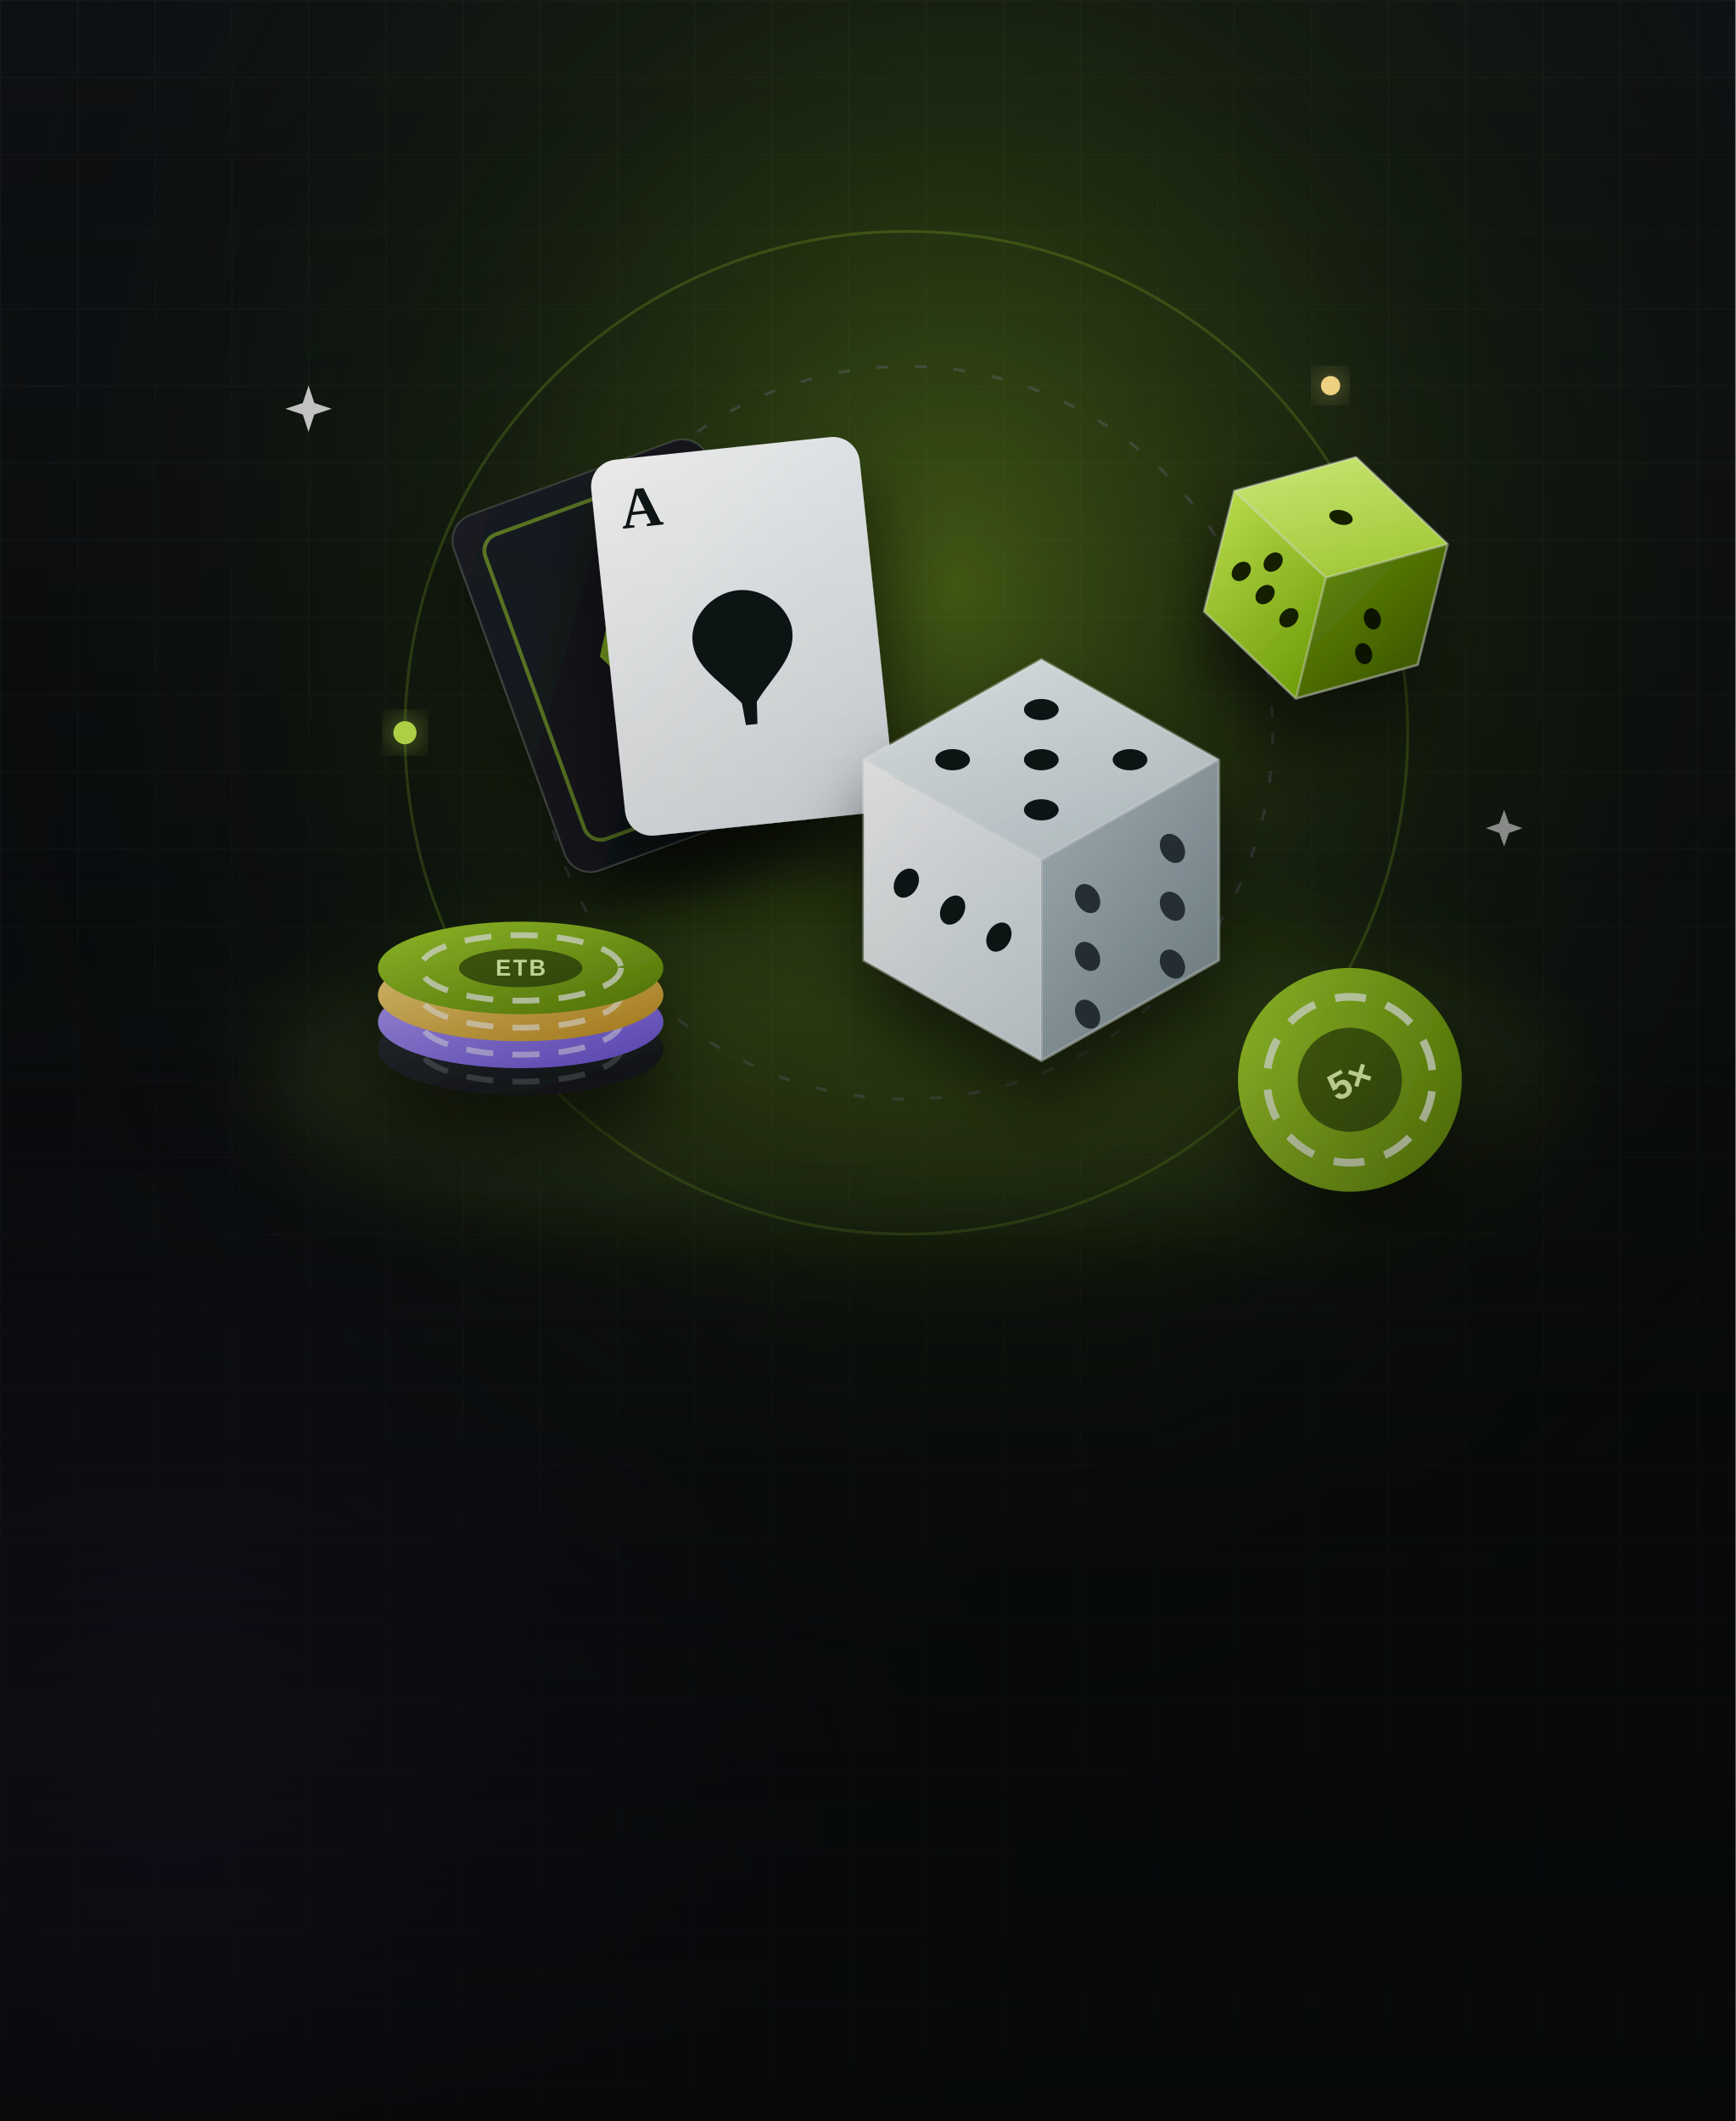
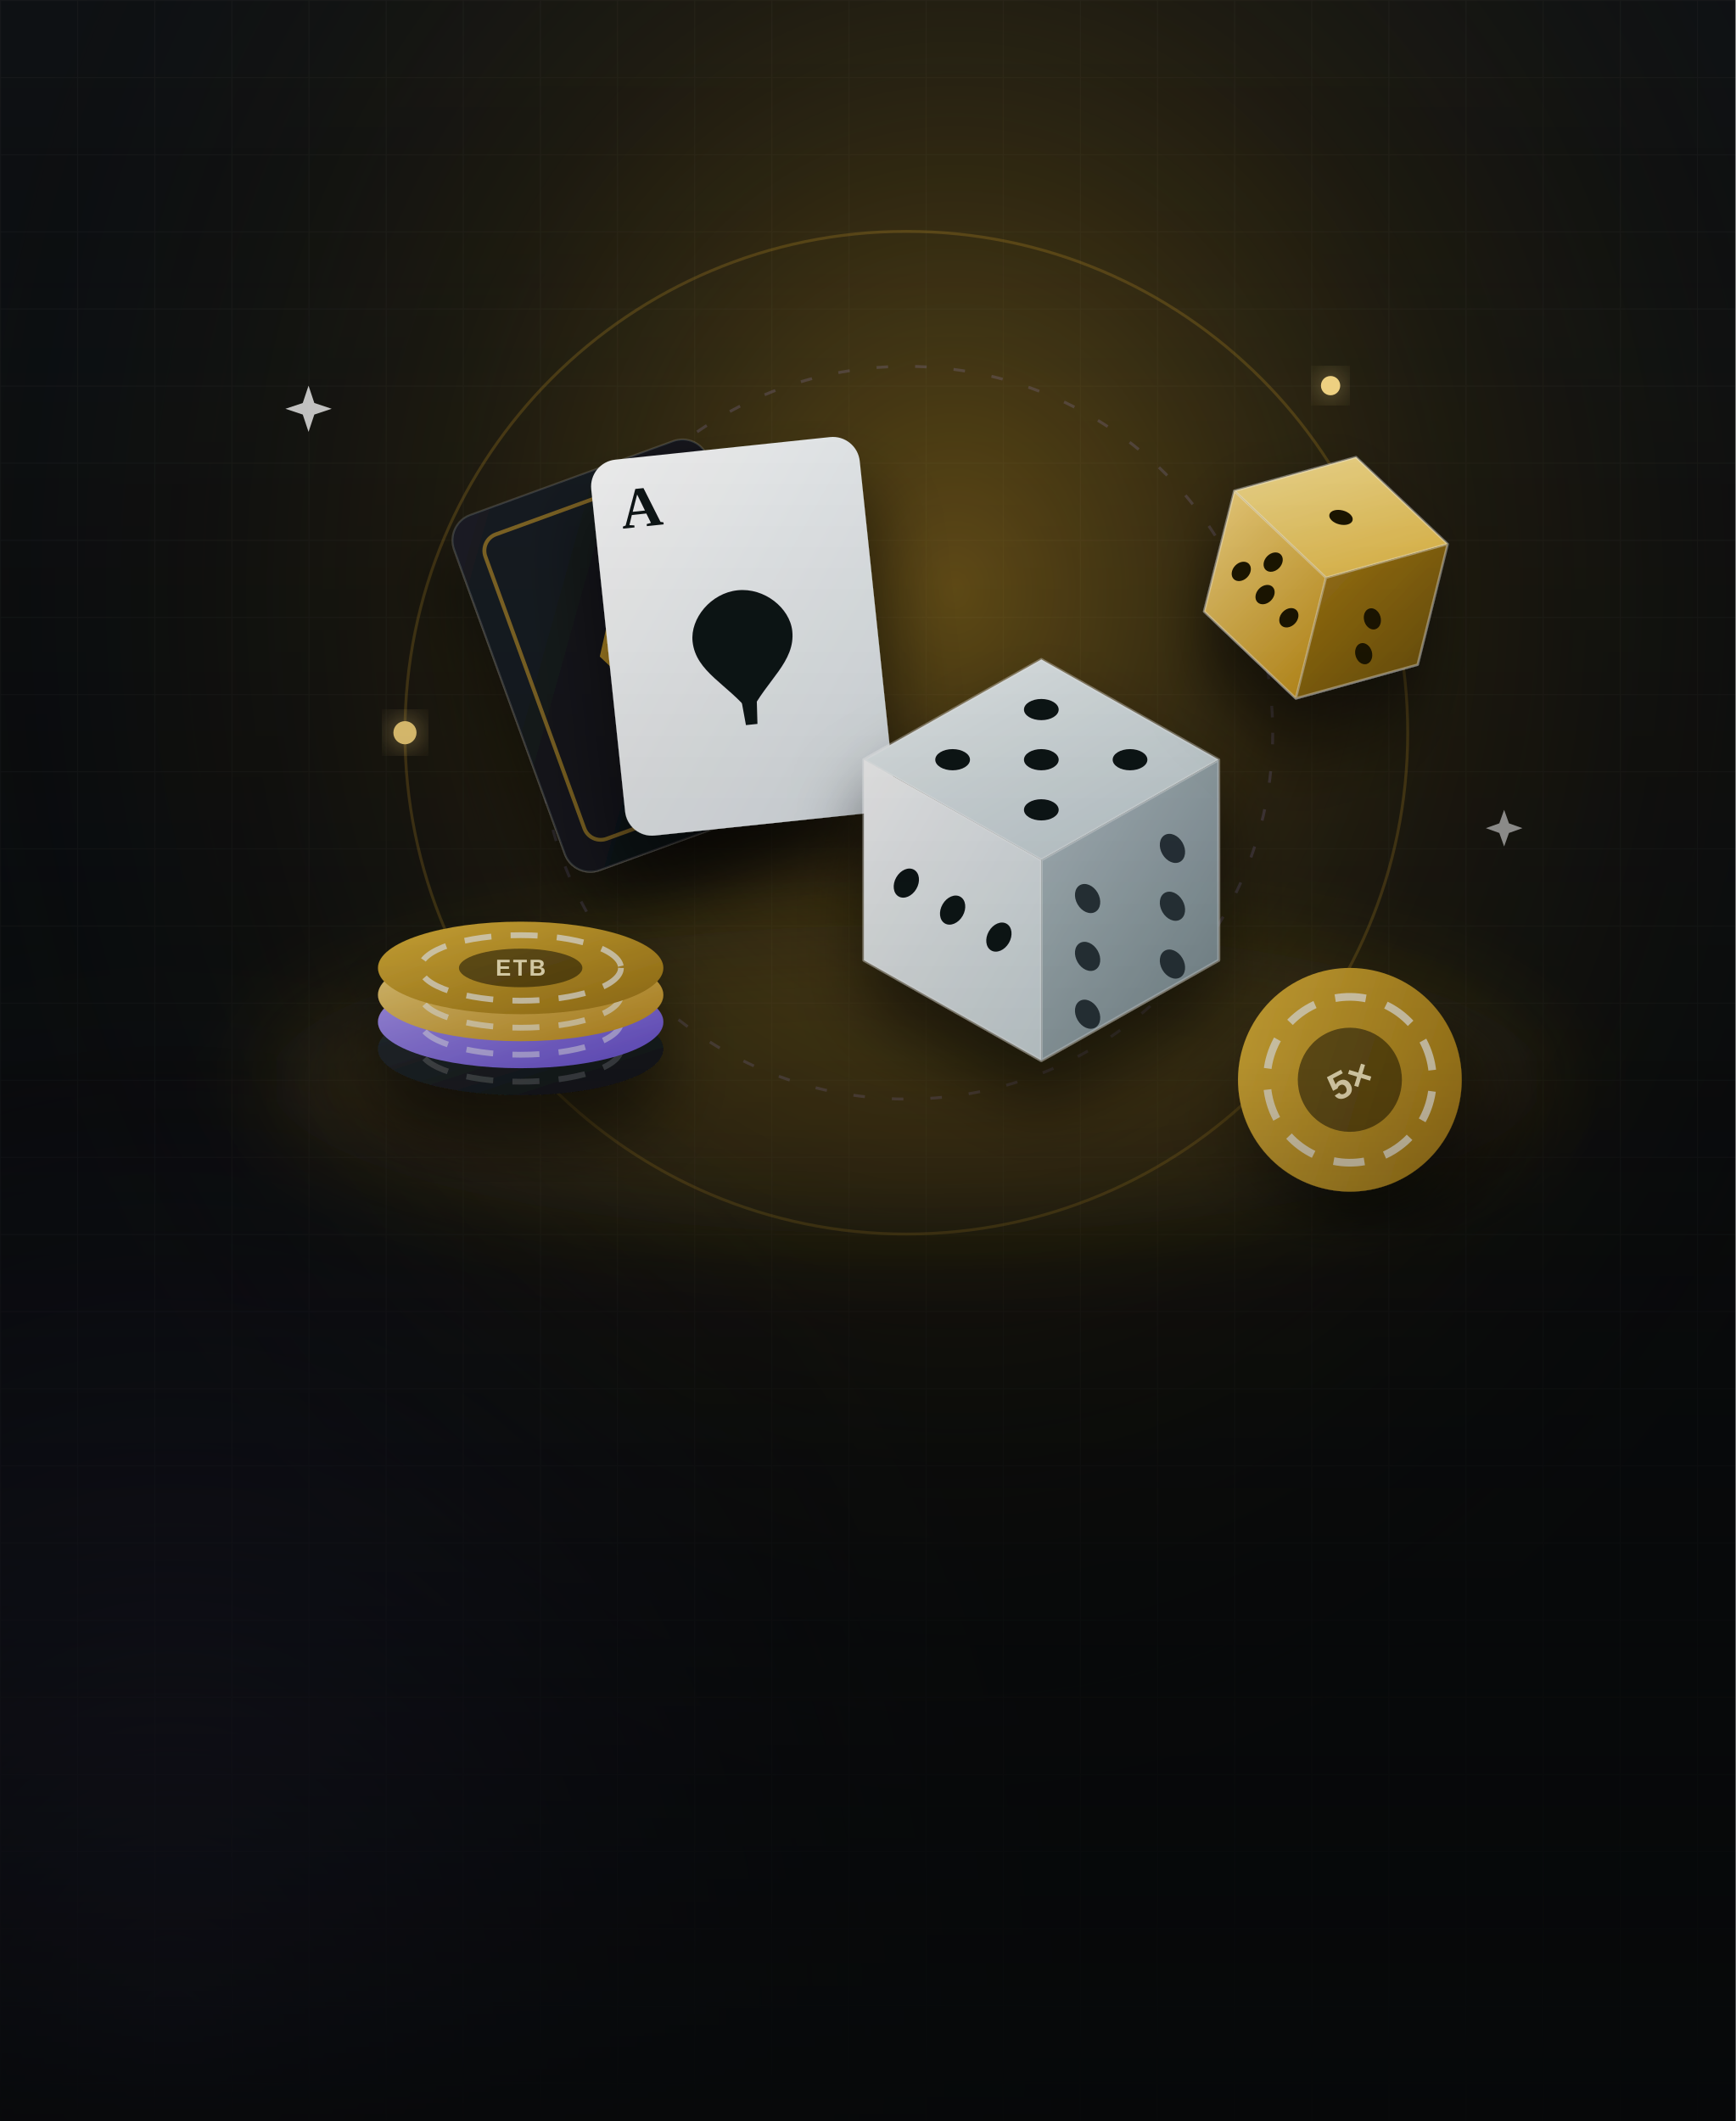
<svg xmlns="http://www.w3.org/2000/svg" viewBox="0 0 900 1100" width="900" height="1100" preserveAspectRatio="xMidYMid slice" role="img" aria-label="Casino chips, dice and cards on a dark table">
  <defs>
    <radialGradient id="m-glow" cx="55%" cy="28%" r="60%">
-       <stop offset="0" stop-color="#8ec41a" stop-opacity=".45" />
-       <stop offset=".5" stop-color="#2d4a05" stop-opacity=".22" />
+       <stop offset="0" stop-color="#d9a21f" stop-opacity=".45" />
+       <stop offset=".5" stop-color="#5a430a" stop-opacity=".22" />
      <stop offset="1" stop-color="#07090a" stop-opacity="0" />
    </radialGradient>
    <radialGradient id="m-glow2" cx="10%" cy="95%" r="55%">
      <stop offset="0" stop-color="#9d7cff" stop-opacity=".22" />
      <stop offset="1" stop-color="#07090a" stop-opacity="0" />
    </radialGradient>
    <linearGradient id="m-table" x1="0" y1="0" x2="0" y2="1">
      <stop offset="0" stop-color="#0e1114" />
      <stop offset="1" stop-color="#050607" />
    </linearGradient>
    <linearGradient id="m-die-face" x1="0" y1="0" x2="1" y2="1">
      <stop offset="0" stop-color="#ffffff" />
      <stop offset="1" stop-color="#d9e4e8" />
    </linearGradient>
    <linearGradient id="m-die-side" x1="0" y1="0" x2="1" y2="1">
      <stop offset="0" stop-color="#b9c7cc" />
      <stop offset="1" stop-color="#7f9096" />
    </linearGradient>
    <linearGradient id="m-die-top" x1="0" y1="0" x2="1" y2="1">
      <stop offset="0" stop-color="#f6fbfc" />
      <stop offset="1" stop-color="#c9d7db" />
    </linearGradient>
    <linearGradient id="m-lime-face" x1="0" y1="0" x2="1" y2="1">
-       <stop offset="0" stop-color="#c6ef4f" />
-       <stop offset="1" stop-color="#7fb30a" />
+       <stop offset="0" stop-color="#f3d27a" />
+       <stop offset="1" stop-color="#c8961e" />
    </linearGradient>
    <linearGradient id="m-lime-side" x1="0" y1="0" x2="1" y2="1">
-       <stop offset="0" stop-color="#6d9a08" />
-       <stop offset="1" stop-color="#3f5a04" />
+       <stop offset="0" stop-color="#a67a14" />
+       <stop offset="1" stop-color="#6b500a" />
    </linearGradient>
    <linearGradient id="m-lime-top" x1="0" y1="0" x2="1" y2="1">
-       <stop offset="0" stop-color="#e2ff8a" />
-       <stop offset="1" stop-color="#a7d82a" />
+       <stop offset="0" stop-color="#fbe7a0" />
+       <stop offset="1" stop-color="#e8b93b" />
    </linearGradient>
    <linearGradient id="m-chip-lime" x1="0" y1="0" x2="1" y2="1">
-       <stop offset="0" stop-color="#a9d92e" />
-       <stop offset="1" stop-color="#5d8505" />
+       <stop offset="0" stop-color="#ebbd3c" />
+       <stop offset="1" stop-color="#a67a14" />
    </linearGradient>
    <linearGradient id="m-chip-gold" x1="0" y1="0" x2="1" y2="1">
      <stop offset="0" stop-color="#ffe08a" />
      <stop offset="1" stop-color="#c7901a" />
    </linearGradient>
    <linearGradient id="m-chip-violet" x1="0" y1="0" x2="1" y2="1">
      <stop offset="0" stop-color="#b9a4ff" />
      <stop offset="1" stop-color="#6a4fd6" />
    </linearGradient>
    <linearGradient id="m-chip-dark" x1="0" y1="0" x2="1" y2="1">
      <stop offset="0" stop-color="#2a2f34" />
      <stop offset="1" stop-color="#0f1215" />
    </linearGradient>
    <linearGradient id="m-card" x1="0" y1="0" x2="1" y2="1">
      <stop offset="0" stop-color="#ffffff" />
      <stop offset="1" stop-color="#e3eaee" />
    </linearGradient>
    <linearGradient id="m-card-back" x1="0" y1="0" x2="1" y2="1">
      <stop offset="0" stop-color="#1b2026" />
      <stop offset="1" stop-color="#0a0d10" />
    </linearGradient>
    <linearGradient id="m-fade" x1="0" y1="0" x2="0" y2="1">
      <stop offset="0" stop-color="#07090a" stop-opacity="0" />
      <stop offset=".5" stop-color="#07090a" stop-opacity=".2" />
      <stop offset="1" stop-color="#07090a" stop-opacity=".95" />
    </linearGradient>
    <filter id="m-soft" x="-30%" y="-30%" width="160%" height="160%">
      <feGaussianBlur stdDeviation="24" />
    </filter>
    <filter id="m-shadow" x="-30%" y="-30%" width="160%" height="180%">
      <feDropShadow dx="0" dy="24" stdDeviation="18" flood-color="#000" flood-opacity=".55" />
    </filter>
    <filter id="m-glowf" x="-50%" y="-50%" width="200%" height="200%">
      <feGaussianBlur stdDeviation="8" result="b" />
      <feMerge>
        <feMergeNode in="b" />
        <feMergeNode in="SourceGraphic" />
      </feMerge>
    </filter>
    <pattern id="m-grid" width="40" height="40" patternUnits="userSpaceOnUse">
      <path d="M40 0H0V40" fill="none" stroke="#ffffff" stroke-opacity=".035" />
    </pattern>
  </defs>
  <rect width="900" height="1100" fill="url(#m-table)" />
  <rect width="900" height="1100" fill="url(#m-grid)" />
  <rect width="900" height="1100" fill="url(#m-glow)" />
  <rect width="900" height="1100" fill="url(#m-glow2)" />
-   <ellipse cx="470" cy="560" rx="330" ry="80" fill="#9ed12a" fill-opacity=".16" filter="url(#m-soft)" />
+   <ellipse cx="470" cy="560" rx="330" ry="80" fill="#e0aa2b" fill-opacity=".16" filter="url(#m-soft)" />
  <g fill="none" stroke-width="1.5">
-     <circle cx="470" cy="380" r="260" stroke="#9ed12a" stroke-opacity=".22" />
+     <circle cx="470" cy="380" r="260" stroke="#e0aa2b" stroke-opacity=".22" />
    <circle cx="470" cy="380" r="190" stroke="#b9a4ff" stroke-opacity=".18" stroke-dasharray="6 14" />
  </g>
-   <circle cx="210" cy="380" r="6" fill="#c6ef4f" filter="url(#m-glowf)" />
+   <circle cx="210" cy="380" r="6" fill="#f3d27a" filter="url(#m-glowf)" />
  <circle cx="690" cy="200" r="5" fill="#ffe08a" filter="url(#m-glowf)" />
  <g transform="translate(330 340) rotate(-20)" filter="url(#m-shadow)">
    <rect x="-70" y="-98" width="140" height="196" rx="14" fill="url(#m-card-back)" stroke="#ffffff" stroke-opacity=".16" />
-     <rect x="-56" y="-84" width="112" height="168" rx="9" fill="none" stroke="#9ed12a" stroke-opacity=".55" stroke-width="2" />
-     <path d="M0-34 L18-6 L0 30 L-18-6Z" fill="#9ed12a" fill-opacity=".85" />
+     <rect x="-56" y="-84" width="112" height="168" rx="9" fill="none" stroke="#e0aa2b" stroke-opacity=".55" stroke-width="2" />
+     <path d="M0-34 L18-6 L0 30 L-18-6Z" fill="#e0aa2b" fill-opacity=".85" />
  </g>
  <g transform="translate(385 330) rotate(-6)" filter="url(#m-shadow)">
    <rect x="-70" y="-98" width="140" height="196" rx="14" fill="url(#m-card)" />
    <text x="-56" y="-62" font-family="Georgia, 'Times New Roman', serif" font-size="30" font-weight="700" fill="#101417">A</text>
    <g transform="translate(0 6)">
      <path d="M0-30 C 14-30 26-18 26-6 C 26 10 10 18 0 34 C -10 18 -26 10 -26-6 C -26-18 -14-30 0-30Z" fill="#111519" />
      <path d="M-5 14 L5 14 L3 40 L-3 40Z" fill="#111519" />
    </g>
  </g>
  <g transform="translate(270 500)" filter="url(#m-shadow)">
    <g transform="translate(0 44)">
      <ellipse rx="74" ry="24" fill="url(#m-chip-dark)" />
      <ellipse rx="52" ry="17" fill="none" stroke="#ffffff" stroke-opacity=".18" stroke-width="3" stroke-dasharray="14 10" />
    </g>
    <g transform="translate(0 30)">
      <ellipse rx="74" ry="24" fill="url(#m-chip-violet)" />
      <ellipse rx="52" ry="17" fill="none" stroke="#ffffff" stroke-opacity=".5" stroke-width="3" stroke-dasharray="14 10" />
    </g>
    <g transform="translate(0 16)">
      <ellipse rx="74" ry="24" fill="url(#m-chip-gold)" />
      <ellipse rx="52" ry="17" fill="none" stroke="#ffffff" stroke-opacity=".6" stroke-width="3" stroke-dasharray="14 10" />
    </g>
    <g transform="translate(0 2)">
      <ellipse rx="74" ry="24" fill="url(#m-chip-lime)" />
      <ellipse rx="52" ry="17" fill="none" stroke="#ffffff" stroke-opacity=".7" stroke-width="3" stroke-dasharray="14 10" />
-       <ellipse rx="32" ry="10" fill="#0d1a02" fill-opacity=".55" />
-       <text y="4" text-anchor="middle" font-family="Arial, Helvetica, sans-serif" font-size="12" font-weight="800" fill="#e8ffb2" letter-spacing="1">ETB</text>
+       <ellipse rx="32" ry="10" fill="#1c1400" fill-opacity=".55" />
+       <text y="4" text-anchor="middle" font-family="Arial, Helvetica, sans-serif" font-size="12" font-weight="800" fill="#fff1c4" letter-spacing="1">ETB</text>
    </g>
  </g>
  <g transform="translate(540 430)" filter="url(#m-shadow)">
    <path d="M-92-36 L0-88 L92-36 L0 16Z" fill="url(#m-die-top)" />
    <path d="M-92-36 L0 16 L0 120 L-92 68Z" fill="url(#m-die-face)" />
    <path d="M92-36 L0 16 L0 120 L92 68Z" fill="url(#m-die-side)" />
    <path d="M-92-36 L0-88 L92-36 L0 16Z M-92-36 L0 16 L0 120 L-92 68Z M92-36 L0 16 L0 120 L92 68Z" fill="none" stroke="#ffffff" stroke-opacity=".35" stroke-width="1.5" stroke-linejoin="round" />
    <g fill="#101417">
      <ellipse cx="0" cy="-36" rx="9" ry="5.5" />
      <ellipse cx="-46" cy="-36" rx="9" ry="5.5" />
      <ellipse cx="46" cy="-36" rx="9" ry="5.5" />
      <ellipse cx="0" cy="-62" rx="9" ry="5.5" />
      <ellipse cx="0" cy="-10" rx="9" ry="5.5" />
    </g>
    <g fill="#101417">
      <ellipse cx="-46" cy="42" rx="6" ry="8" transform="rotate(30 -46 42)" />
      <ellipse cx="-70" cy="28" rx="6" ry="8" transform="rotate(30 -70 28)" />
      <ellipse cx="-22" cy="56" rx="6" ry="8" transform="rotate(30 -22 56)" />
    </g>
    <g fill="#2a343a">
      <ellipse cx="24" cy="36" rx="6" ry="8" transform="rotate(-30 24 36)" />
      <ellipse cx="68" cy="10" rx="6" ry="8" transform="rotate(-30 68 10)" />
      <ellipse cx="24" cy="66" rx="6" ry="8" transform="rotate(-30 24 66)" />
      <ellipse cx="68" cy="40" rx="6" ry="8" transform="rotate(-30 68 40)" />
      <ellipse cx="24" cy="96" rx="6" ry="8" transform="rotate(-30 24 96)" />
      <ellipse cx="68" cy="70" rx="6" ry="8" transform="rotate(-30 68 70)" />
    </g>
  </g>
  <g transform="translate(690 290) rotate(14)" filter="url(#m-shadow)">
    <g transform="scale(.62)">
      <path d="M-92-36 L0-88 L92-36 L0 16Z" fill="url(#m-lime-top)" />
      <path d="M-92-36 L0 16 L0 120 L-92 68Z" fill="url(#m-lime-face)" />
      <path d="M92-36 L0 16 L0 120 L92 68Z" fill="url(#m-lime-side)" />
      <path d="M-92-36 L0-88 L92-36 L0 16Z M-92-36 L0 16 L0 120 L-92 68Z M92-36 L0 16 L0 120 L92 68Z" fill="none" stroke="#ffffff" stroke-opacity=".4" stroke-width="2" stroke-linejoin="round" />
-       <g fill="#182000">
+       <g fill="#1c1400">
        <ellipse cx="0" cy="-36" rx="10" ry="6" />
      </g>
-       <g fill="#182000">
+       <g fill="#1c1400">
        <ellipse cx="-46" cy="42" rx="7" ry="9" transform="rotate(30 -46 42)" />
        <ellipse cx="-70" cy="28" rx="7" ry="9" transform="rotate(30 -70 28)" />
        <ellipse cx="-22" cy="56" rx="7" ry="9" transform="rotate(30 -22 56)" />
        <ellipse cx="-46" cy="14" rx="7" ry="9" transform="rotate(30 -46 14)" />
      </g>
-       <g fill="#0e1600">
+       <g fill="#1c1400">
        <ellipse cx="46" cy="40" rx="7" ry="9" transform="rotate(-30 46 40)" />
        <ellipse cx="46" cy="70" rx="7" ry="9" transform="rotate(-30 46 70)" />
      </g>
    </g>
  </g>
  <g transform="translate(700 560) rotate(-28)" filter="url(#m-shadow)">
    <circle r="58" fill="url(#m-chip-lime)" />
    <circle r="43" fill="none" stroke="#ffffff" stroke-opacity=".7" stroke-width="4" stroke-dasharray="16 11" />
-     <circle r="27" fill="#0d1a02" fill-opacity=".55" />
-     <text y="7" text-anchor="middle" font-family="Arial, Helvetica, sans-serif" font-size="20" font-weight="900" fill="#e8ffb2">5×</text>
+     <circle r="27" fill="#1c1400" fill-opacity=".55" />
+     <text y="7" text-anchor="middle" font-family="Arial, Helvetica, sans-serif" font-size="20" font-weight="900" fill="#fff1c4">5×</text>
  </g>
  <g fill="#ffffff">
    <path d="M160 200 l3 9 9 3 -9 3 -3 9 -3-9 -9-3 9-3z" opacity=".8" />
    <path d="M780 420 l2.5 7 7 2.5 -7 2.5 -2.5 7 -2.5-7 -7-2.5 7-2.5z" opacity=".6" />
  </g>
  <rect width="900" height="1100" fill="url(#m-fade)" />
</svg>
